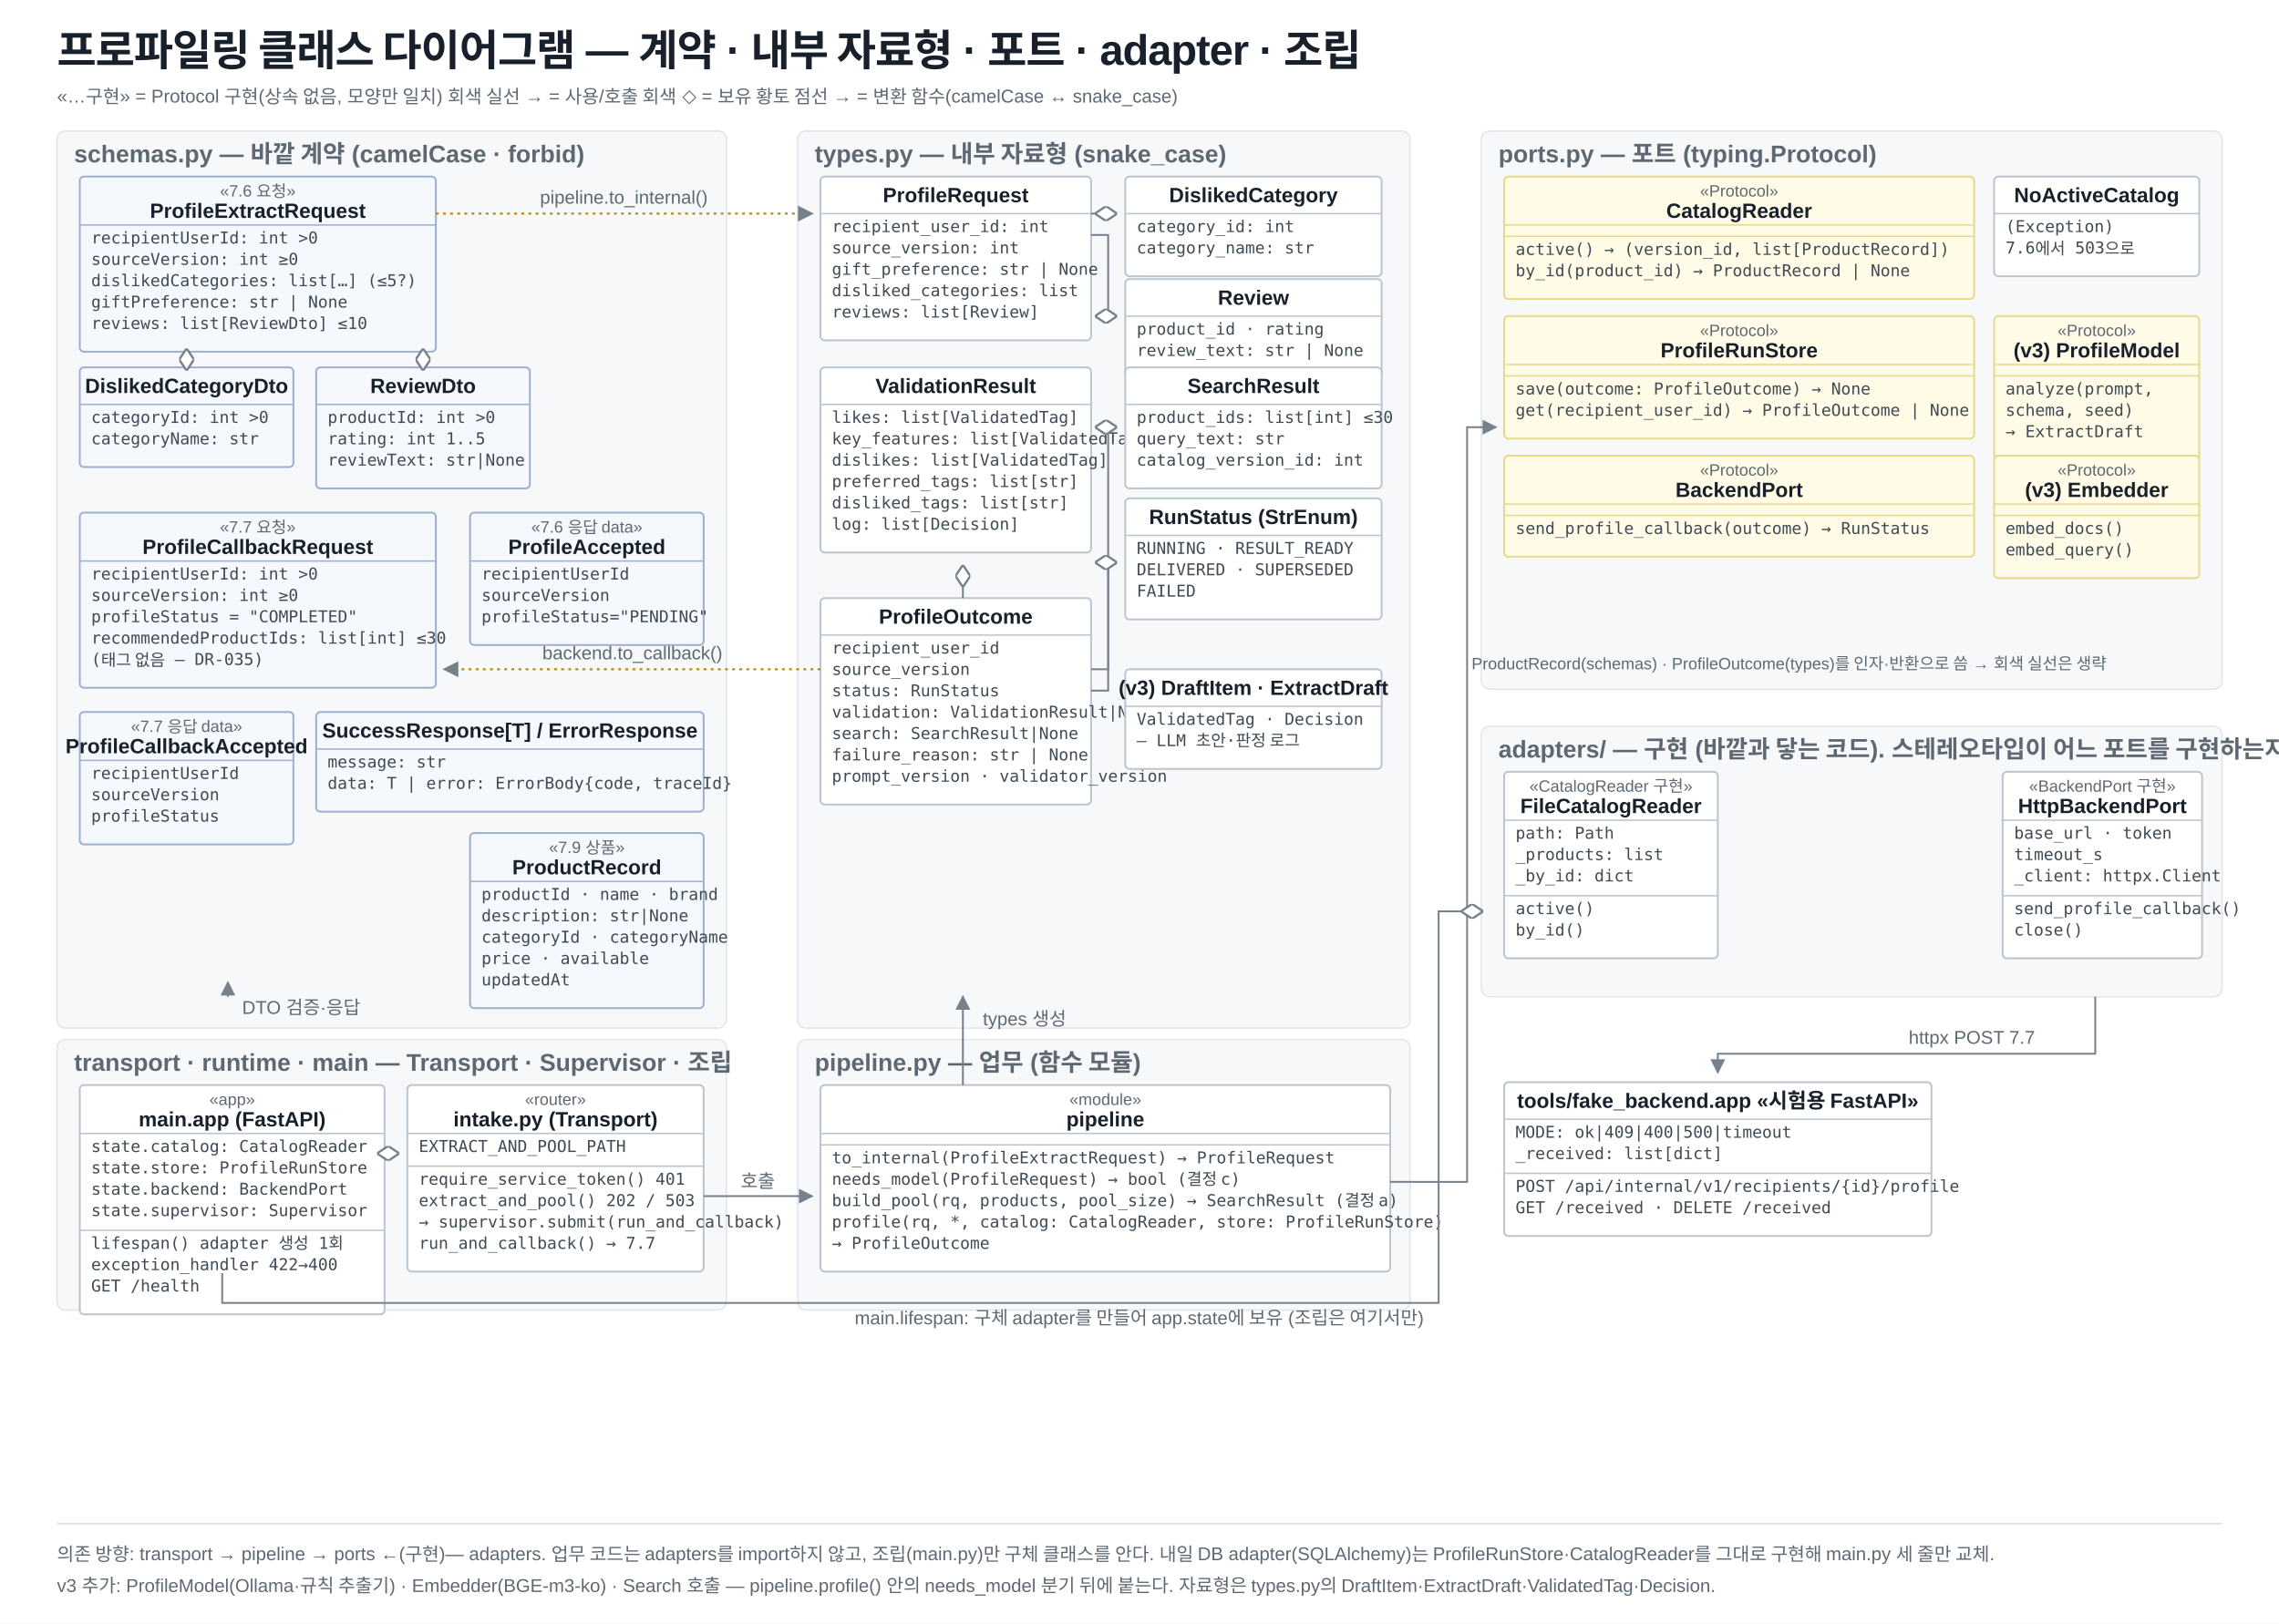
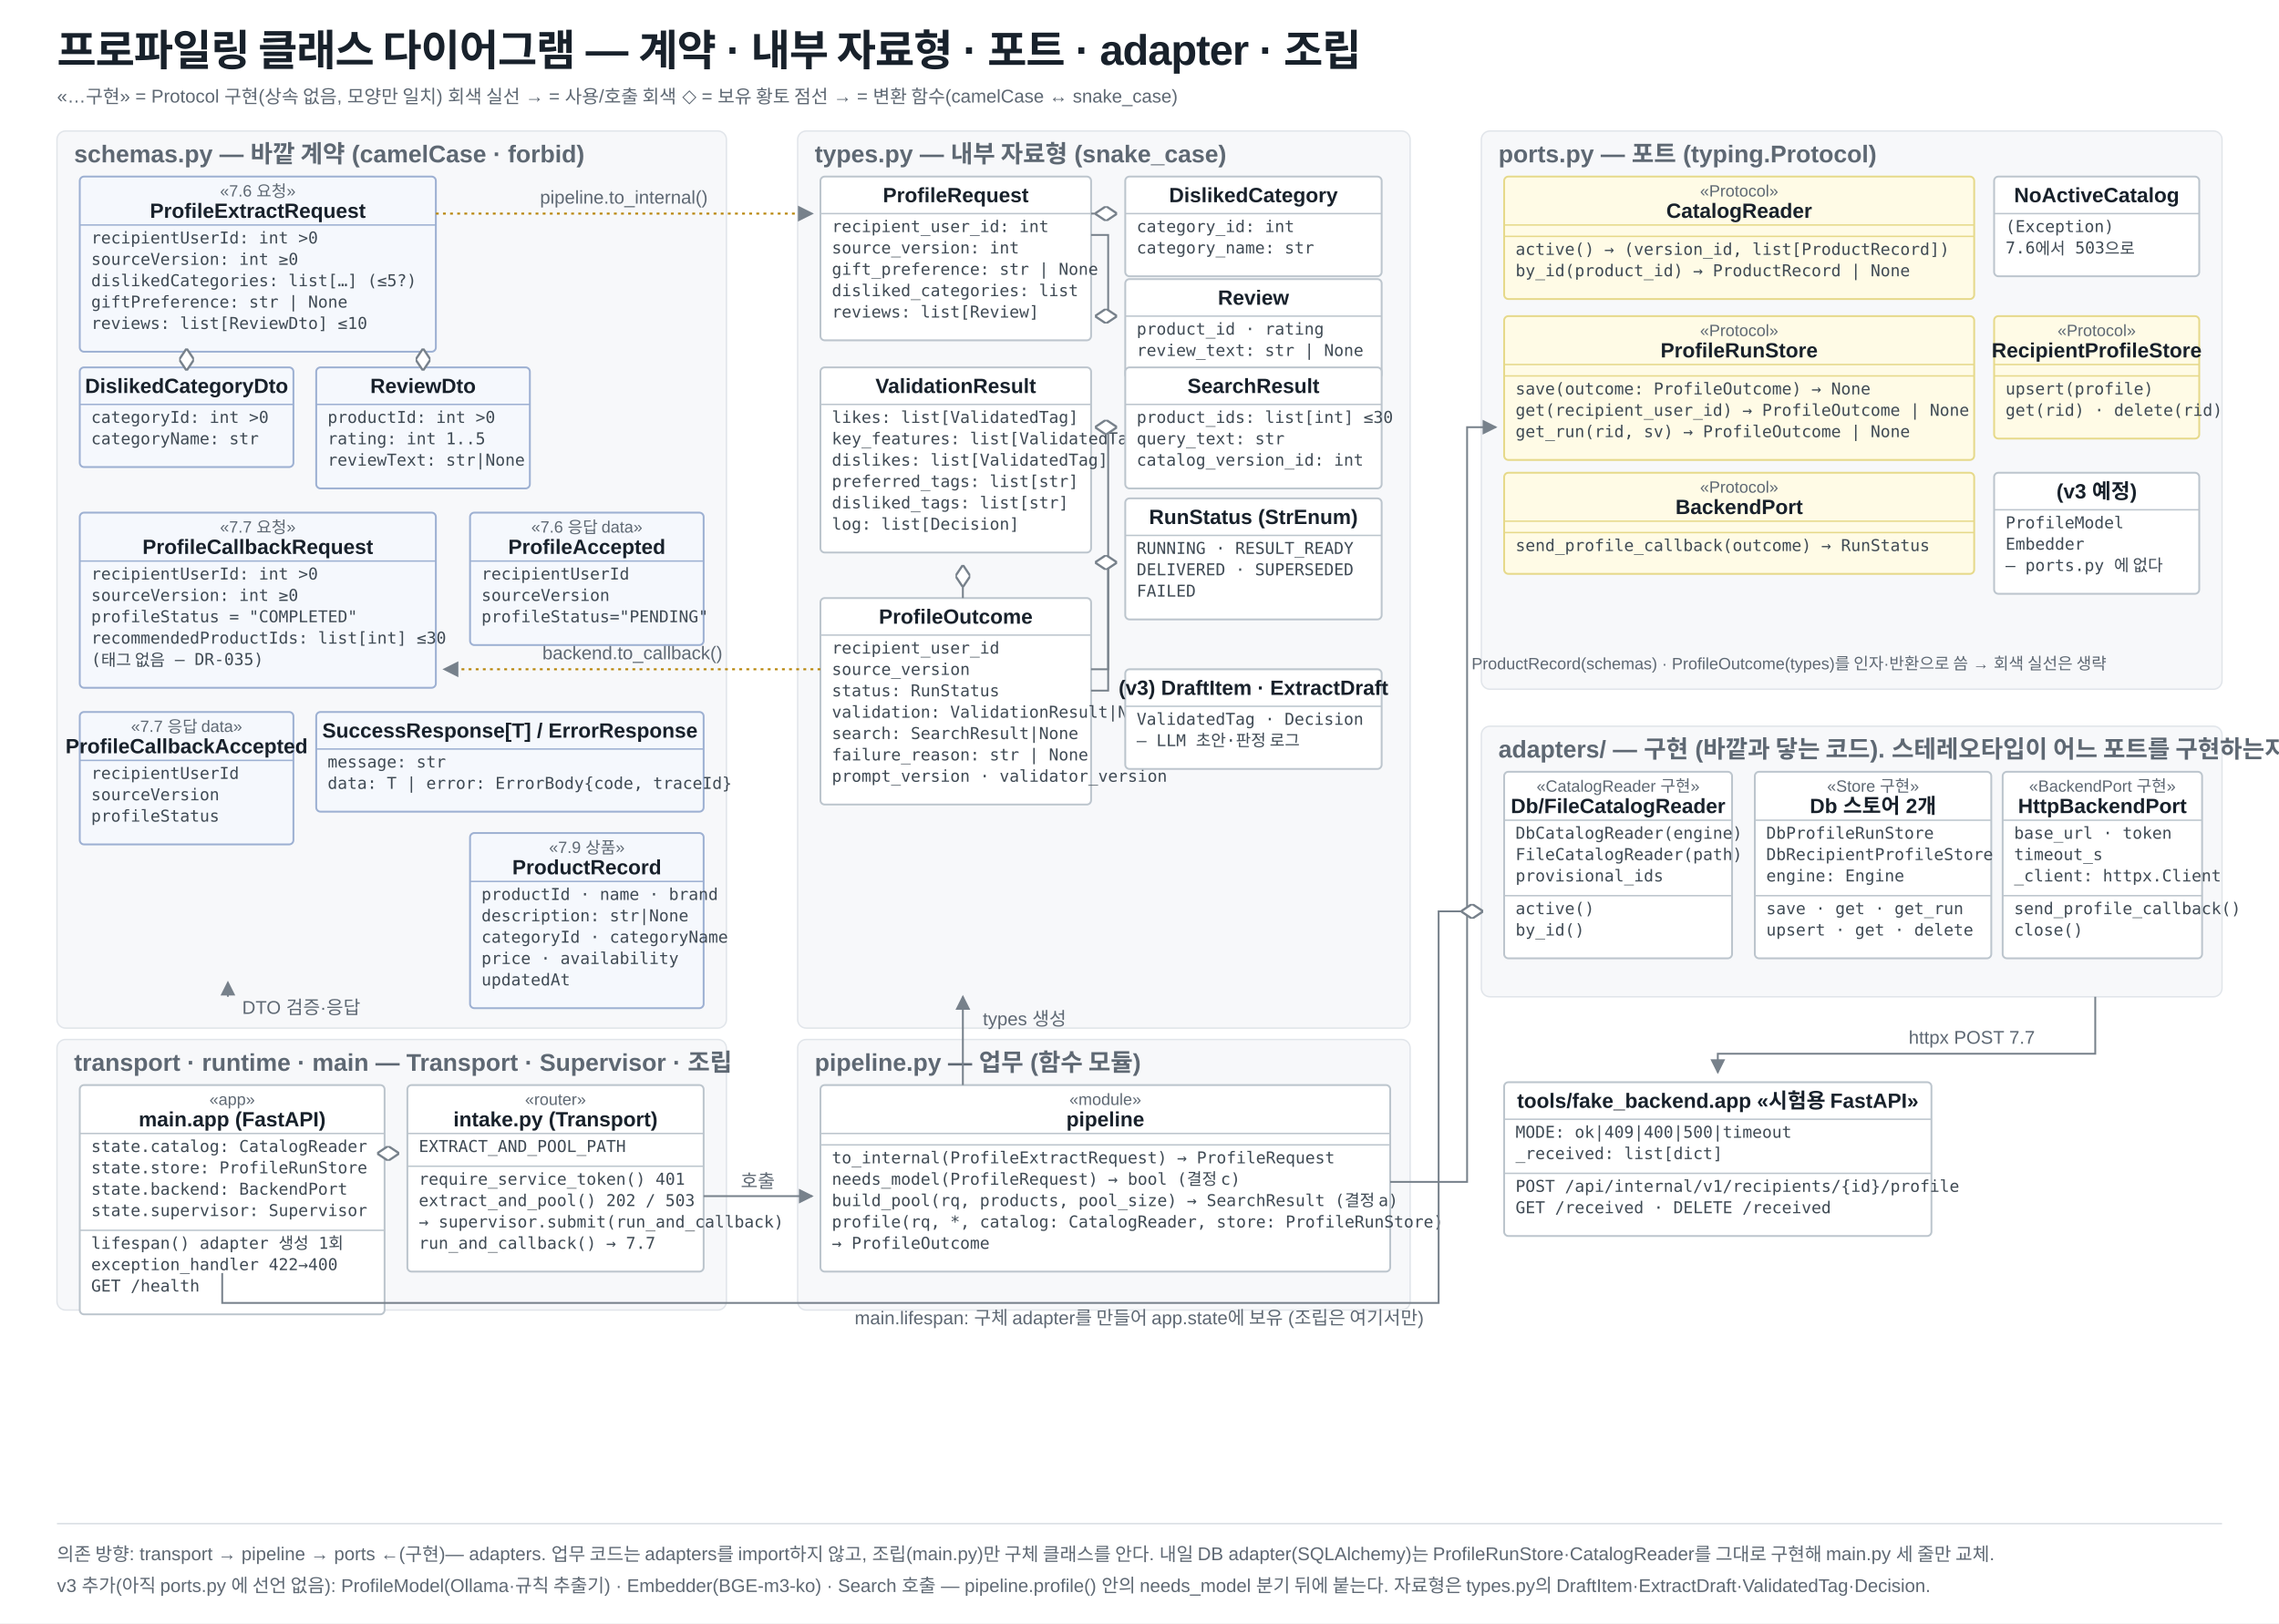
<svg xmlns="http://www.w3.org/2000/svg" width="3200" height="2280" viewBox="0 0 1600 1140" role="img">
  <defs>
    <marker id="tri" markerWidth="12" markerHeight="12" refX="11" refY="6" orient="auto">
      <path d="M0 0 L12 6 L0 12 Z" fill="#fff" stroke="#3b6fb6" stroke-width="1.3" />
    </marker>
    <marker id="arr" markerWidth="8" markerHeight="8" refX="7" refY="4" orient="auto">
      <path d="M0 0 L8 4 L0 8 Z" fill="#77818b" />
    </marker>
    <marker id="dia" markerWidth="12" markerHeight="8" refX="11" refY="4" orient="auto">
      <path d="M0 4 L6 0 L12 4 L6 8 Z" fill="#fff" stroke="#77818b" stroke-width="1.2" />
    </marker>
    <style>text{font-family:"Apple SD Gothic Neo","Noto Sans KR",Arial,sans-serif;fill:#18212b}.title{font-size:30px;font-weight:700;letter-spacing:-.6px}.pkg{font-size:17px;font-weight:700;fill:#5e6873}.cn{font-size:14.5px;font-weight:700}.st{font-size:11.5px;fill:#5e6873}.m{font-family:Menlo,ui-monospace,monospace;font-size:11.5px;fill:#3f4a54}.small{font-size:13px;fill:#5e6873}
.impl{fill:none;stroke:#3b6fb6;stroke-width:1.4;stroke-dasharray:6 4;marker-end:url(#tri)}.use{fill:none;stroke:#77818b;stroke-width:1.3;marker-end:url(#arr)}.has{fill:none;stroke:#77818b;stroke-width:1.3;marker-end:url(#dia)}.conv{fill:none;stroke:#b8860b;stroke-width:1.4;stroke-dasharray:2 3;marker-end:url(#arr)}.pkgbg{fill:#f7f8fa;stroke:#e1e5ea;stroke-width:1}.rule{stroke:#d9dee3;stroke-width:1}</style>
  </defs>
  <rect width="1600" height="1140" fill="white" />
  <text x="40" y="46" class="title">프로파일링 클래스 다이어그램 — 계약 · 내부 자료형 · 포트 · adapter · 조립</text>
  <text x="40" y="72" class="small">«…구현» = Protocol 구현(상속 없음, 모양만 일치)   회색 실선 → = 사용/호출   회색 ◇ = 보유   황토 점선 → = 변환 함수(camelCase ↔ snake_case)</text>
  <rect x="40" y="92" width="470" height="630" rx="6" class="pkgbg" />
  <text x="52" y="114" class="pkg">schemas.py — 바깥 계약 (camelCase · forbid)</text>
  <rect x="56" y="124" width="250" height="123" rx="3" fill="#f5f8fd" stroke="#9db0d2" stroke-width="1.3" />
  <text x="181.0" y="138" class="st" text-anchor="middle">«7.6 요청»</text>
  <text x="181.0" y="153" class="cn" text-anchor="middle">ProfileExtractRequest</text>
  <line x1="56" y1="158" x2="306" y2="158" stroke="#9db0d2" />
  <text x="64" y="171" class="m">recipientUserId: int &gt;0</text>
  <text x="64" y="186" class="m">sourceVersion: int ≥0</text>
  <text x="64" y="201" class="m">dislikedCategories: list[…]  (≤5?)</text>
  <text x="64" y="216" class="m">giftPreference: str | None</text>
  <text x="64" y="231" class="m">reviews: list[ReviewDto] ≤10</text>
  <rect x="56" y="258" width="150" height="70" rx="3" fill="#f5f8fd" stroke="#9db0d2" stroke-width="1.3" />
  <text x="131.0" y="276" class="cn" text-anchor="middle">DislikedCategoryDto</text>
  <line x1="56" y1="284" x2="206" y2="284" stroke="#9db0d2" />
  <text x="64" y="297" class="m">categoryId: int &gt;0</text>
  <text x="64" y="312" class="m">categoryName: str</text>
  <rect x="222" y="258" width="150" height="85" rx="3" fill="#f5f8fd" stroke="#9db0d2" stroke-width="1.3" />
  <text x="297.0" y="276" class="cn" text-anchor="middle">ReviewDto</text>
  <line x1="222" y1="284" x2="372" y2="284" stroke="#9db0d2" />
  <text x="230" y="297" class="m">productId: int &gt;0</text>
  <text x="230" y="312" class="m">rating: int 1..5</text>
  <text x="230" y="327" class="m">reviewText: str|None</text>
  <rect x="330" y="360" width="164" height="93" rx="3" fill="#f5f8fd" stroke="#9db0d2" stroke-width="1.3" />
  <text x="412.0" y="374" class="st" text-anchor="middle">«7.6 응답 data»</text>
  <text x="412.0" y="389" class="cn" text-anchor="middle">ProfileAccepted</text>
  <line x1="330" y1="394" x2="494" y2="394" stroke="#9db0d2" />
  <text x="338" y="407" class="m">recipientUserId</text>
  <text x="338" y="422" class="m">sourceVersion</text>
  <text x="338" y="437" class="m">profileStatus="PENDING"</text>
  <rect x="56" y="360" width="250" height="123" rx="3" fill="#f5f8fd" stroke="#9db0d2" stroke-width="1.3" />
  <text x="181.0" y="374" class="st" text-anchor="middle">«7.7 요청»</text>
  <text x="181.0" y="389" class="cn" text-anchor="middle">ProfileCallbackRequest</text>
  <line x1="56" y1="394" x2="306" y2="394" stroke="#9db0d2" />
  <text x="64" y="407" class="m">recipientUserId: int &gt;0</text>
  <text x="64" y="422" class="m">sourceVersion: int ≥0</text>
  <text x="64" y="437" class="m">profileStatus = "COMPLETED"</text>
  <text x="64" y="452" class="m">recommendedProductIds: list[int] ≤30</text>
  <text x="64" y="467" class="m">(태그 없음 — DR-035)</text>
  <rect x="56" y="500" width="150" height="93" rx="3" fill="#f5f8fd" stroke="#9db0d2" stroke-width="1.3" />
  <text x="131.0" y="514" class="st" text-anchor="middle">«7.7 응답 data»</text>
  <text x="131.0" y="529" class="cn" text-anchor="middle">ProfileCallbackAccepted</text>
  <line x1="56" y1="534" x2="206" y2="534" stroke="#9db0d2" />
  <text x="64" y="547" class="m">recipientUserId</text>
  <text x="64" y="562" class="m">sourceVersion</text>
  <text x="64" y="577" class="m">profileStatus</text>
  <rect x="330" y="585" width="164" height="123" rx="3" fill="#f5f8fd" stroke="#9db0d2" stroke-width="1.3" />
  <text x="412.0" y="599" class="st" text-anchor="middle">«7.9 상품»</text>
  <text x="412.0" y="614" class="cn" text-anchor="middle">ProductRecord</text>
  <line x1="330" y1="619" x2="494" y2="619" stroke="#9db0d2" />
  <text x="338" y="632" class="m">productId · name · brand</text>
  <text x="338" y="647" class="m">description: str|None</text>
  <text x="338" y="662" class="m">categoryId · categoryName</text>
-   <text x="338" y="677" class="m">price · available</text>
+   <text x="338" y="677" class="m">price · availability</text>
  <text x="338" y="692" class="m">updatedAt</text>
  <rect x="222" y="500" width="272" height="70" rx="3" fill="#f5f8fd" stroke="#9db0d2" stroke-width="1.3" />
  <text x="358.0" y="518" class="cn" text-anchor="middle">SuccessResponse[T]  /  ErrorResponse</text>
  <line x1="222" y1="526" x2="494" y2="526" stroke="#9db0d2" />
  <text x="230" y="539" class="m">message: str</text>
  <text x="230" y="554" class="m">data: T   |   error: ErrorBody{code, traceId}</text>
  <path d="M131 258 V246" class="has" />
  <path d="M297 258 V246" class="has" />
  <rect x="560" y="92" width="430" height="630" rx="6" class="pkgbg" />
  <text x="572" y="114" class="pkg">types.py — 내부 자료형 (snake_case)</text>
  <rect x="576" y="124" width="190" height="115" rx="3" fill="#fff" stroke="#bcc5cd" stroke-width="1.3" />
  <text x="671.0" y="142" class="cn" text-anchor="middle">ProfileRequest</text>
  <line x1="576" y1="150" x2="766" y2="150" stroke="#bcc5cd" />
  <text x="584" y="163" class="m">recipient_user_id: int</text>
  <text x="584" y="178" class="m">source_version: int</text>
  <text x="584" y="193" class="m">gift_preference: str | None</text>
  <text x="584" y="208" class="m">disliked_categories: list</text>
  <text x="584" y="223" class="m">reviews: list[Review]</text>
  <rect x="790" y="124" width="180" height="70" rx="3" fill="#fff" stroke="#bcc5cd" stroke-width="1.3" />
  <text x="880.0" y="142" class="cn" text-anchor="middle">DislikedCategory</text>
  <line x1="790" y1="150" x2="970" y2="150" stroke="#bcc5cd" />
  <text x="798" y="163" class="m">category_id: int</text>
  <text x="798" y="178" class="m">category_name: str</text>
  <rect x="790" y="196" width="180" height="70" rx="3" fill="#fff" stroke="#bcc5cd" stroke-width="1.3" />
  <text x="880.0" y="214" class="cn" text-anchor="middle">Review</text>
  <line x1="790" y1="222" x2="970" y2="222" stroke="#bcc5cd" />
  <text x="798" y="235" class="m">product_id · rating</text>
  <text x="798" y="250" class="m">review_text: str | None</text>
  <rect x="576" y="258" width="190" height="130" rx="3" fill="#fff" stroke="#bcc5cd" stroke-width="1.3" />
  <text x="671.0" y="276" class="cn" text-anchor="middle">ValidationResult</text>
  <line x1="576" y1="284" x2="766" y2="284" stroke="#bcc5cd" />
  <text x="584" y="297" class="m">likes: list[ValidatedTag]</text>
  <text x="584" y="312" class="m">key_features: list[ValidatedTag]</text>
  <text x="584" y="327" class="m">dislikes: list[ValidatedTag]</text>
  <text x="584" y="342" class="m">preferred_tags: list[str]</text>
  <text x="584" y="357" class="m">disliked_tags: list[str]</text>
  <text x="584" y="372" class="m">log: list[Decision]</text>
  <rect x="790" y="258" width="180" height="85" rx="3" fill="#fff" stroke="#bcc5cd" stroke-width="1.3" />
  <text x="880.0" y="276" class="cn" text-anchor="middle">SearchResult</text>
  <line x1="790" y1="284" x2="970" y2="284" stroke="#bcc5cd" />
  <text x="798" y="297" class="m">product_ids: list[int] ≤30</text>
  <text x="798" y="312" class="m">query_text: str</text>
  <text x="798" y="327" class="m">catalog_version_id: int</text>
  <rect x="790" y="350" width="180" height="85" rx="3" fill="#fff" stroke="#bcc5cd" stroke-width="1.3" />
  <text x="880.0" y="368" class="cn" text-anchor="middle">RunStatus (StrEnum)</text>
  <line x1="790" y1="376" x2="970" y2="376" stroke="#bcc5cd" />
  <text x="798" y="389" class="m">RUNNING · RESULT_READY</text>
  <text x="798" y="404" class="m">DELIVERED · SUPERSEDED</text>
  <text x="798" y="419" class="m">FAILED</text>
  <rect x="576" y="420" width="190" height="145" rx="3" fill="#fff" stroke="#bcc5cd" stroke-width="1.3" />
  <text x="671.0" y="438" class="cn" text-anchor="middle">ProfileOutcome</text>
  <line x1="576" y1="446" x2="766" y2="446" stroke="#bcc5cd" />
  <text x="584" y="459" class="m">recipient_user_id</text>
  <text x="584" y="474" class="m">source_version</text>
  <text x="584" y="489" class="m">status: RunStatus</text>
  <text x="584" y="504" class="m">validation: ValidationResult|None</text>
  <text x="584" y="519" class="m">search: SearchResult|None</text>
  <text x="584" y="534" class="m">failure_reason: str | None</text>
  <text x="584" y="549" class="m">prompt_version · validator_version</text>
  <rect x="790" y="470" width="180" height="70" rx="3" fill="#fff" stroke="#bcc5cd" stroke-width="1.3" />
  <text x="880.0" y="488" class="cn" text-anchor="middle">(v3) DraftItem · ExtractDraft</text>
  <line x1="790" y1="496" x2="970" y2="496" stroke="#bcc5cd" />
  <text x="798" y="509" class="m">ValidatedTag · Decision</text>
  <text x="798" y="524" class="m">— LLM 초안·판정 로그</text>
  <path d="M766 150 H783" class="has" />
  <path d="M766 165 H778 V222 H783" class="has" />
  <path d="M676 420 V398" class="has" />
  <path d="M766 470 H778 V300 H783" class="has" />
  <path d="M766 485 H778 V395 H783" class="has" />
  <path d="M306 150 H570" class="conv" />
  <text x="438" y="143" class="small" text-anchor="middle">pipeline.to_internal()</text>
  <path d="M576 470 H312" class="conv" />
  <text x="444" y="463" class="small" text-anchor="middle">backend.to_callback()</text>
  <rect x="1040" y="92" width="520" height="392" rx="6" class="pkgbg" />
  <text x="1052" y="114" class="pkg">ports.py — 포트 (typing.Protocol)</text>
  <rect x="1056" y="124" width="330" height="86" rx="3" fill="#fffbe6" stroke="#e6d98a" stroke-width="1.3" />
  <text x="1221.0" y="138" class="st" text-anchor="middle">«Protocol»</text>
  <text x="1221.0" y="153" class="cn" text-anchor="middle">CatalogReader</text>
  <line x1="1056" y1="158" x2="1386" y2="158" stroke="#e6d98a" />
  <line x1="1056" y1="166" x2="1386" y2="166" stroke="#e6d98a" />
  <text x="1064" y="179" class="m">active() → (version_id, list[ProductRecord])</text>
  <text x="1064" y="194" class="m">by_id(product_id) → ProductRecord | None</text>
  <rect x="1400" y="124" width="144" height="70" rx="3" fill="#fff" stroke="#bcc5cd" stroke-width="1.3" />
  <text x="1472.0" y="142" class="cn" text-anchor="middle">NoActiveCatalog</text>
  <line x1="1400" y1="150" x2="1544" y2="150" stroke="#bcc5cd" />
  <text x="1408" y="163" class="m">(Exception)</text>
  <text x="1408" y="178" class="m">7.6에서 503으로</text>
-   <rect x="1056" y="222" width="330" height="86" rx="3" fill="#fffbe6" stroke="#e6d98a" stroke-width="1.3" />
+   <rect x="1056" y="222" width="330" height="101" rx="3" fill="#fffbe6" stroke="#e6d98a" stroke-width="1.3" />
  <text x="1221.0" y="236" class="st" text-anchor="middle">«Protocol»</text>
  <text x="1221.0" y="251" class="cn" text-anchor="middle">ProfileRunStore</text>
  <line x1="1056" y1="256" x2="1386" y2="256" stroke="#e6d98a" />
  <line x1="1056" y1="264" x2="1386" y2="264" stroke="#e6d98a" />
  <text x="1064" y="277" class="m">save(outcome: ProfileOutcome) → None</text>
  <text x="1064" y="292" class="m">get(recipient_user_id) → ProfileOutcome | None</text>
-   <rect x="1056" y="320" width="330" height="71" rx="3" fill="#fffbe6" stroke="#e6d98a" stroke-width="1.3" />
-   <text x="1221.0" y="334" class="st" text-anchor="middle">«Protocol»</text>
-   <text x="1221.0" y="349" class="cn" text-anchor="middle">BackendPort</text>
-   <line x1="1056" y1="354" x2="1386" y2="354" stroke="#e6d98a" />
-   <line x1="1056" y1="362" x2="1386" y2="362" stroke="#e6d98a" />
-   <text x="1064" y="375" class="m">send_profile_callback(outcome) → RunStatus</text>
-   <rect x="1400" y="222" width="144" height="101" rx="3" fill="#fffbe6" stroke="#e6d98a" stroke-width="1.3" />
+   <text x="1064" y="307" class="m">get_run(rid, sv) → ProfileOutcome | None</text>
+   <rect x="1056" y="332" width="330" height="71" rx="3" fill="#fffbe6" stroke="#e6d98a" stroke-width="1.3" />
+   <text x="1221.0" y="346" class="st" text-anchor="middle">«Protocol»</text>
+   <text x="1221.0" y="361" class="cn" text-anchor="middle">BackendPort</text>
+   <line x1="1056" y1="366" x2="1386" y2="366" stroke="#e6d98a" />
+   <line x1="1056" y1="374" x2="1386" y2="374" stroke="#e6d98a" />
+   <text x="1064" y="387" class="m">send_profile_callback(outcome) → RunStatus</text>
+   <rect x="1400" y="222" width="144" height="86" rx="3" fill="#fffbe6" stroke="#e6d98a" stroke-width="1.3" />
  <text x="1472.0" y="236" class="st" text-anchor="middle">«Protocol»</text>
-   <text x="1472.0" y="251" class="cn" text-anchor="middle">(v3) ProfileModel</text>
+   <text x="1472.0" y="251" class="cn" text-anchor="middle">RecipientProfileStore</text>
  <line x1="1400" y1="256" x2="1544" y2="256" stroke="#e6d98a" />
  <line x1="1400" y1="264" x2="1544" y2="264" stroke="#e6d98a" />
-   <text x="1408" y="277" class="m">analyze(prompt,</text>
-   <text x="1408" y="292" class="m">  schema, seed)</text>
-   <text x="1408" y="307" class="m">→ ExtractDraft</text>
-   <rect x="1400" y="320" width="144" height="86" rx="3" fill="#fffbe6" stroke="#e6d98a" stroke-width="1.3" />
-   <text x="1472.0" y="334" class="st" text-anchor="middle">«Protocol»</text>
-   <text x="1472.0" y="349" class="cn" text-anchor="middle">(v3) Embedder</text>
-   <line x1="1400" y1="354" x2="1544" y2="354" stroke="#e6d98a" />
-   <line x1="1400" y1="362" x2="1544" y2="362" stroke="#e6d98a" />
-   <text x="1408" y="375" class="m">embed_docs()</text>
-   <text x="1408" y="390" class="m">embed_query()</text>
+   <text x="1408" y="277" class="m">upsert(profile)</text>
+   <text x="1408" y="292" class="m">get(rid) · delete(rid)</text>
+   <rect x="1400" y="332" width="144" height="85" rx="3" fill="#fff" stroke="#bcc5cd" stroke-width="1.3" />
+   <text x="1472.0" y="350" class="cn" text-anchor="middle">(v3 예정)</text>
+   <line x1="1400" y1="358" x2="1544" y2="358" stroke="#bcc5cd" />
+   <text x="1408" y="371" class="m">ProfileModel</text>
+   <text x="1408" y="386" class="m">Embedder</text>
+   <text x="1408" y="401" class="m">— ports.py 에 없다</text>
  <text x="1256" y="470" class="st" text-anchor="middle">ProductRecord(schemas) · ProfileOutcome(types)를 인자·반환으로 씀 → 회색 실선은 생략</text>
  <rect x="1040" y="510" width="520" height="190" rx="6" class="pkgbg" />
  <text x="1052" y="532" class="pkg">adapters/ — 구현 (바깥과 닿는 코드). 스테레오타입이 어느 포트를 구현하는지</text>
-   <rect x="1056" y="542" width="150" height="131" rx="3" fill="#fff" stroke="#bcc5cd" stroke-width="1.3" />
-   <text x="1131.0" y="556" class="st" text-anchor="middle">«CatalogReader 구현»</text>
-   <text x="1131.0" y="571" class="cn" text-anchor="middle">FileCatalogReader</text>
-   <line x1="1056" y1="576" x2="1206" y2="576" stroke="#bcc5cd" />
-   <text x="1064" y="589" class="m">path: Path</text>
-   <text x="1064" y="604" class="m">_products: list</text>
-   <text x="1064" y="619" class="m">_by_id: dict</text>
-   <line x1="1056" y1="629" x2="1206" y2="629" stroke="#bcc5cd" />
+   <rect x="1056" y="542" width="160" height="131" rx="3" fill="#fff" stroke="#bcc5cd" stroke-width="1.3" />
+   <text x="1136.0" y="556" class="st" text-anchor="middle">«CatalogReader 구현»</text>
+   <text x="1136.0" y="571" class="cn" text-anchor="middle">Db/FileCatalogReader</text>
+   <line x1="1056" y1="576" x2="1216" y2="576" stroke="#bcc5cd" />
+   <text x="1064" y="589" class="m">DbCatalogReader(engine)</text>
+   <text x="1064" y="604" class="m">FileCatalogReader(path)</text>
+   <text x="1064" y="619" class="m">provisional_ids</text>
+   <line x1="1056" y1="629" x2="1216" y2="629" stroke="#bcc5cd" />
  <text x="1064" y="642" class="m">active()</text>
  <text x="1064" y="657" class="m">by_id()</text>
+   <rect x="1232" y="542" width="166" height="131" rx="3" fill="#fff" stroke="#bcc5cd" stroke-width="1.3" />
+   <text x="1315.0" y="556" class="st" text-anchor="middle">«Store 구현»</text>
+   <text x="1315.0" y="571" class="cn" text-anchor="middle">Db 스토어 2개</text>
+   <line x1="1232" y1="576" x2="1398" y2="576" stroke="#bcc5cd" />
+   <text x="1240" y="589" class="m">DbProfileRunStore</text>
+   <text x="1240" y="604" class="m">DbRecipientProfileStore</text>
+   <text x="1240" y="619" class="m">engine: Engine</text>
+   <line x1="1232" y1="629" x2="1398" y2="629" stroke="#bcc5cd" />
+   <text x="1240" y="642" class="m">save · get · get_run</text>
+   <text x="1240" y="657" class="m">upsert · get · delete</text>
  <rect x="1406" y="542" width="140" height="131" rx="3" fill="#fff" stroke="#bcc5cd" stroke-width="1.3" />
  <text x="1476.0" y="556" class="st" text-anchor="middle">«BackendPort 구현»</text>
  <text x="1476.0" y="571" class="cn" text-anchor="middle">HttpBackendPort</text>
  <line x1="1406" y1="576" x2="1546" y2="576" stroke="#bcc5cd" />
  <text x="1414" y="589" class="m">base_url · token</text>
  <text x="1414" y="604" class="m">timeout_s</text>
  <text x="1414" y="619" class="m">_client: httpx.Client</text>
  <line x1="1406" y1="629" x2="1546" y2="629" stroke="#bcc5cd" />
  <text x="1414" y="642" class="m">send_profile_callback()</text>
  <text x="1414" y="657" class="m">close()</text>
  <rect x="560" y="730" width="430" height="190" rx="6" class="pkgbg" />
  <text x="572" y="752" class="pkg">pipeline.py — 업무 (함수 모듈)</text>
  <rect x="576" y="762" width="400" height="131" rx="3" fill="#fff" stroke="#bcc5cd" stroke-width="1.3" />
  <text x="776.0" y="776" class="st" text-anchor="middle">«module»</text>
  <text x="776.0" y="791" class="cn" text-anchor="middle">pipeline</text>
  <line x1="576" y1="796" x2="976" y2="796" stroke="#bcc5cd" />
  <line x1="576" y1="804" x2="976" y2="804" stroke="#bcc5cd" />
  <text x="584" y="817" class="m">to_internal(ProfileExtractRequest) → ProfileRequest</text>
  <text x="584" y="832" class="m">needs_model(ProfileRequest) → bool                     (결정 c)</text>
  <text x="584" y="847" class="m">build_pool(rq, products, pool_size) → SearchResult    (결정 a)</text>
  <text x="584" y="862" class="m">profile(rq, *, catalog: CatalogReader, store: ProfileRunStore)</text>
  <text x="584" y="877" class="m">   → ProfileOutcome</text>
  <path d="M976 830 H1030 V300 H1050" class="use" />
  <path d="M676 762 V700" class="use" />
  <text x="690" y="720" class="small">types 생성</text>
  <rect x="40" y="730" width="470" height="190" rx="6" class="pkgbg" />
  <text x="52" y="752" class="pkg">transport · runtime · main — Transport · Supervisor · 조립</text>
  <rect x="56" y="762" width="214" height="161" rx="3" fill="#fff" stroke="#bcc5cd" stroke-width="1.3" />
  <text x="163.0" y="776" class="st" text-anchor="middle">«app»</text>
  <text x="163.0" y="791" class="cn" text-anchor="middle">main.app (FastAPI)</text>
  <line x1="56" y1="796" x2="270" y2="796" stroke="#bcc5cd" />
  <text x="64" y="809" class="m">state.catalog: CatalogReader</text>
  <text x="64" y="824" class="m">state.store: ProfileRunStore</text>
  <text x="64" y="839" class="m">state.backend: BackendPort</text>
  <text x="64" y="854" class="m">state.supervisor: Supervisor</text>
  <line x1="56" y1="864" x2="270" y2="864" stroke="#bcc5cd" />
  <text x="64" y="877" class="m">lifespan()  adapter 생성 1회</text>
  <text x="64" y="892" class="m">exception_handler 422→400</text>
  <text x="64" y="907" class="m">GET /health</text>
  <rect x="286" y="762" width="208" height="131" rx="3" fill="#fff" stroke="#bcc5cd" stroke-width="1.3" />
  <text x="390.0" y="776" class="st" text-anchor="middle">«router»</text>
  <text x="390.0" y="791" class="cn" text-anchor="middle">intake.py (Transport)</text>
  <line x1="286" y1="796" x2="494" y2="796" stroke="#bcc5cd" />
  <text x="294" y="809" class="m">EXTRACT_AND_POOL_PATH</text>
  <line x1="286" y1="819" x2="494" y2="819" stroke="#bcc5cd" />
  <text x="294" y="832" class="m">require_service_token()  401</text>
  <text x="294" y="847" class="m">extract_and_pool()  202 / 503</text>
  <text x="294" y="862" class="m">  → supervisor.submit(run_and_callback)</text>
  <text x="294" y="877" class="m">run_and_callback()  → 7.7</text>
  <path d="M270 810 H279" class="has" />
  <path d="M494 840 H570" class="use" />
  <text x="532" y="834" class="small" text-anchor="middle">호출</text>
  <path d="M160 700 V690" class="use" />
  <text x="170" y="712" class="small">DTO 검증·응답</text>
  <path d="M156 894 V915 H1010 V640 H1040" class="has" />
  <text x="600" y="930" class="small">main.lifespan: 구체 adapter를 만들어 app.state에 보유 (조립은 여기서만)</text>
  <rect x="1056" y="760" width="300" height="108" rx="3" fill="#fff" stroke="#bcc5cd" stroke-width="1.3" />
  <text x="1206.0" y="778" class="cn" text-anchor="middle">tools/fake_backend.app  «시험용 FastAPI»</text>
  <line x1="1056" y1="786" x2="1356" y2="786" stroke="#bcc5cd" />
  <text x="1064" y="799" class="m">MODE: ok|409|400|500|timeout</text>
  <text x="1064" y="814" class="m">_received: list[dict]</text>
  <line x1="1056" y1="824" x2="1356" y2="824" stroke="#bcc5cd" />
  <text x="1064" y="837" class="m">POST /api/internal/v1/recipients/{id}/profile</text>
  <text x="1064" y="852" class="m">GET /received · DELETE /received</text>
  <path d="M1471 700 V740 H1206 V753" class="use" />
  <text x="1340" y="733" class="small">httpx POST 7.7</text>
  <line x1="40" y1="1070" x2="1560" y2="1070" class="rule" />
  <text x="40" y="1096" class="small">의존 방향: transport → pipeline → ports ←(구현)— adapters.  업무 코드는 adapters를 import하지 않고, 조립(main.py)만 구체 클래스를 안다. 내일 DB adapter(SQLAlchemy)는 ProfileRunStore·CatalogReader를 그대로 구현해 main.py 세 줄만 교체.</text>
-   <text x="40" y="1118" class="small">v3 추가: ProfileModel(Ollama·규칙 추출기) · Embedder(BGE-m3-ko) · Search 호출 — pipeline.profile() 안의 needs_model 분기 뒤에 붙는다. 자료형은 types.py의 DraftItem·ExtractDraft·ValidatedTag·Decision.</text>
+   <text x="40" y="1118" class="small">v3 추가(아직 ports.py 에 선언 없음): ProfileModel(Ollama·규칙 추출기) · Embedder(BGE-m3-ko) · Search 호출 — pipeline.profile() 안의 needs_model 분기 뒤에 붙는다. 자료형은 types.py의 DraftItem·ExtractDraft·ValidatedTag·Decision.</text>
</svg>
